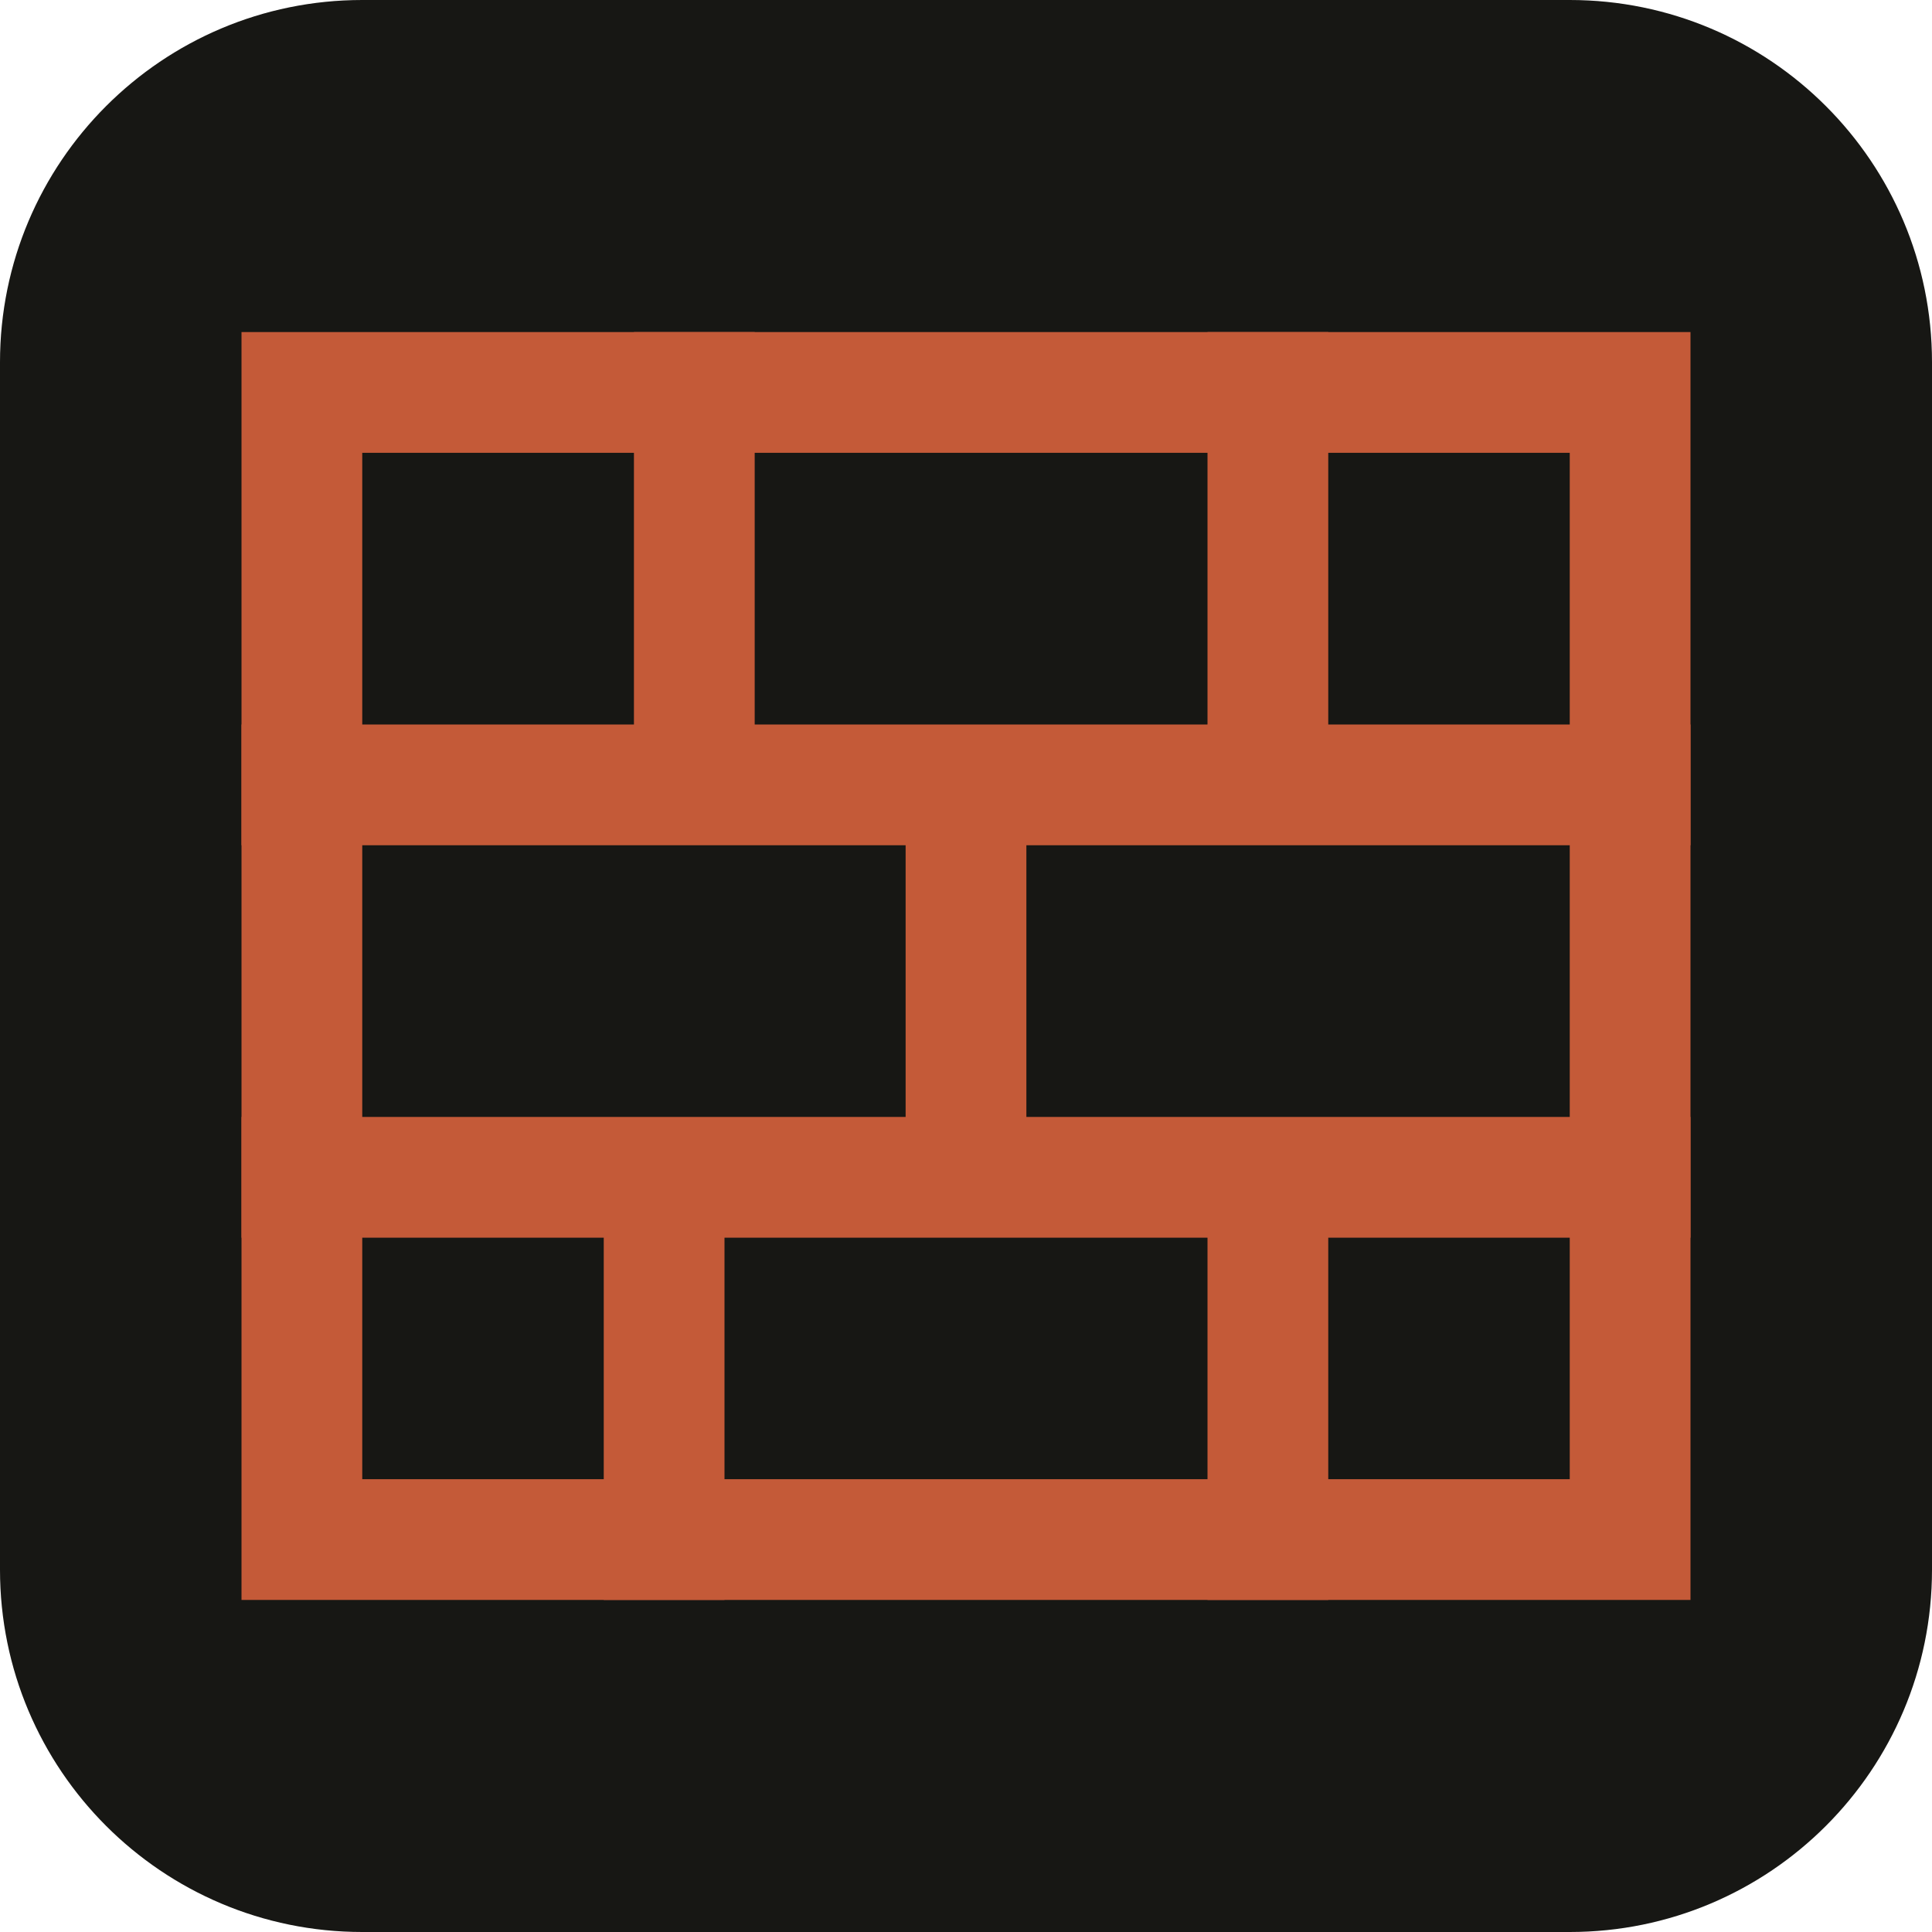
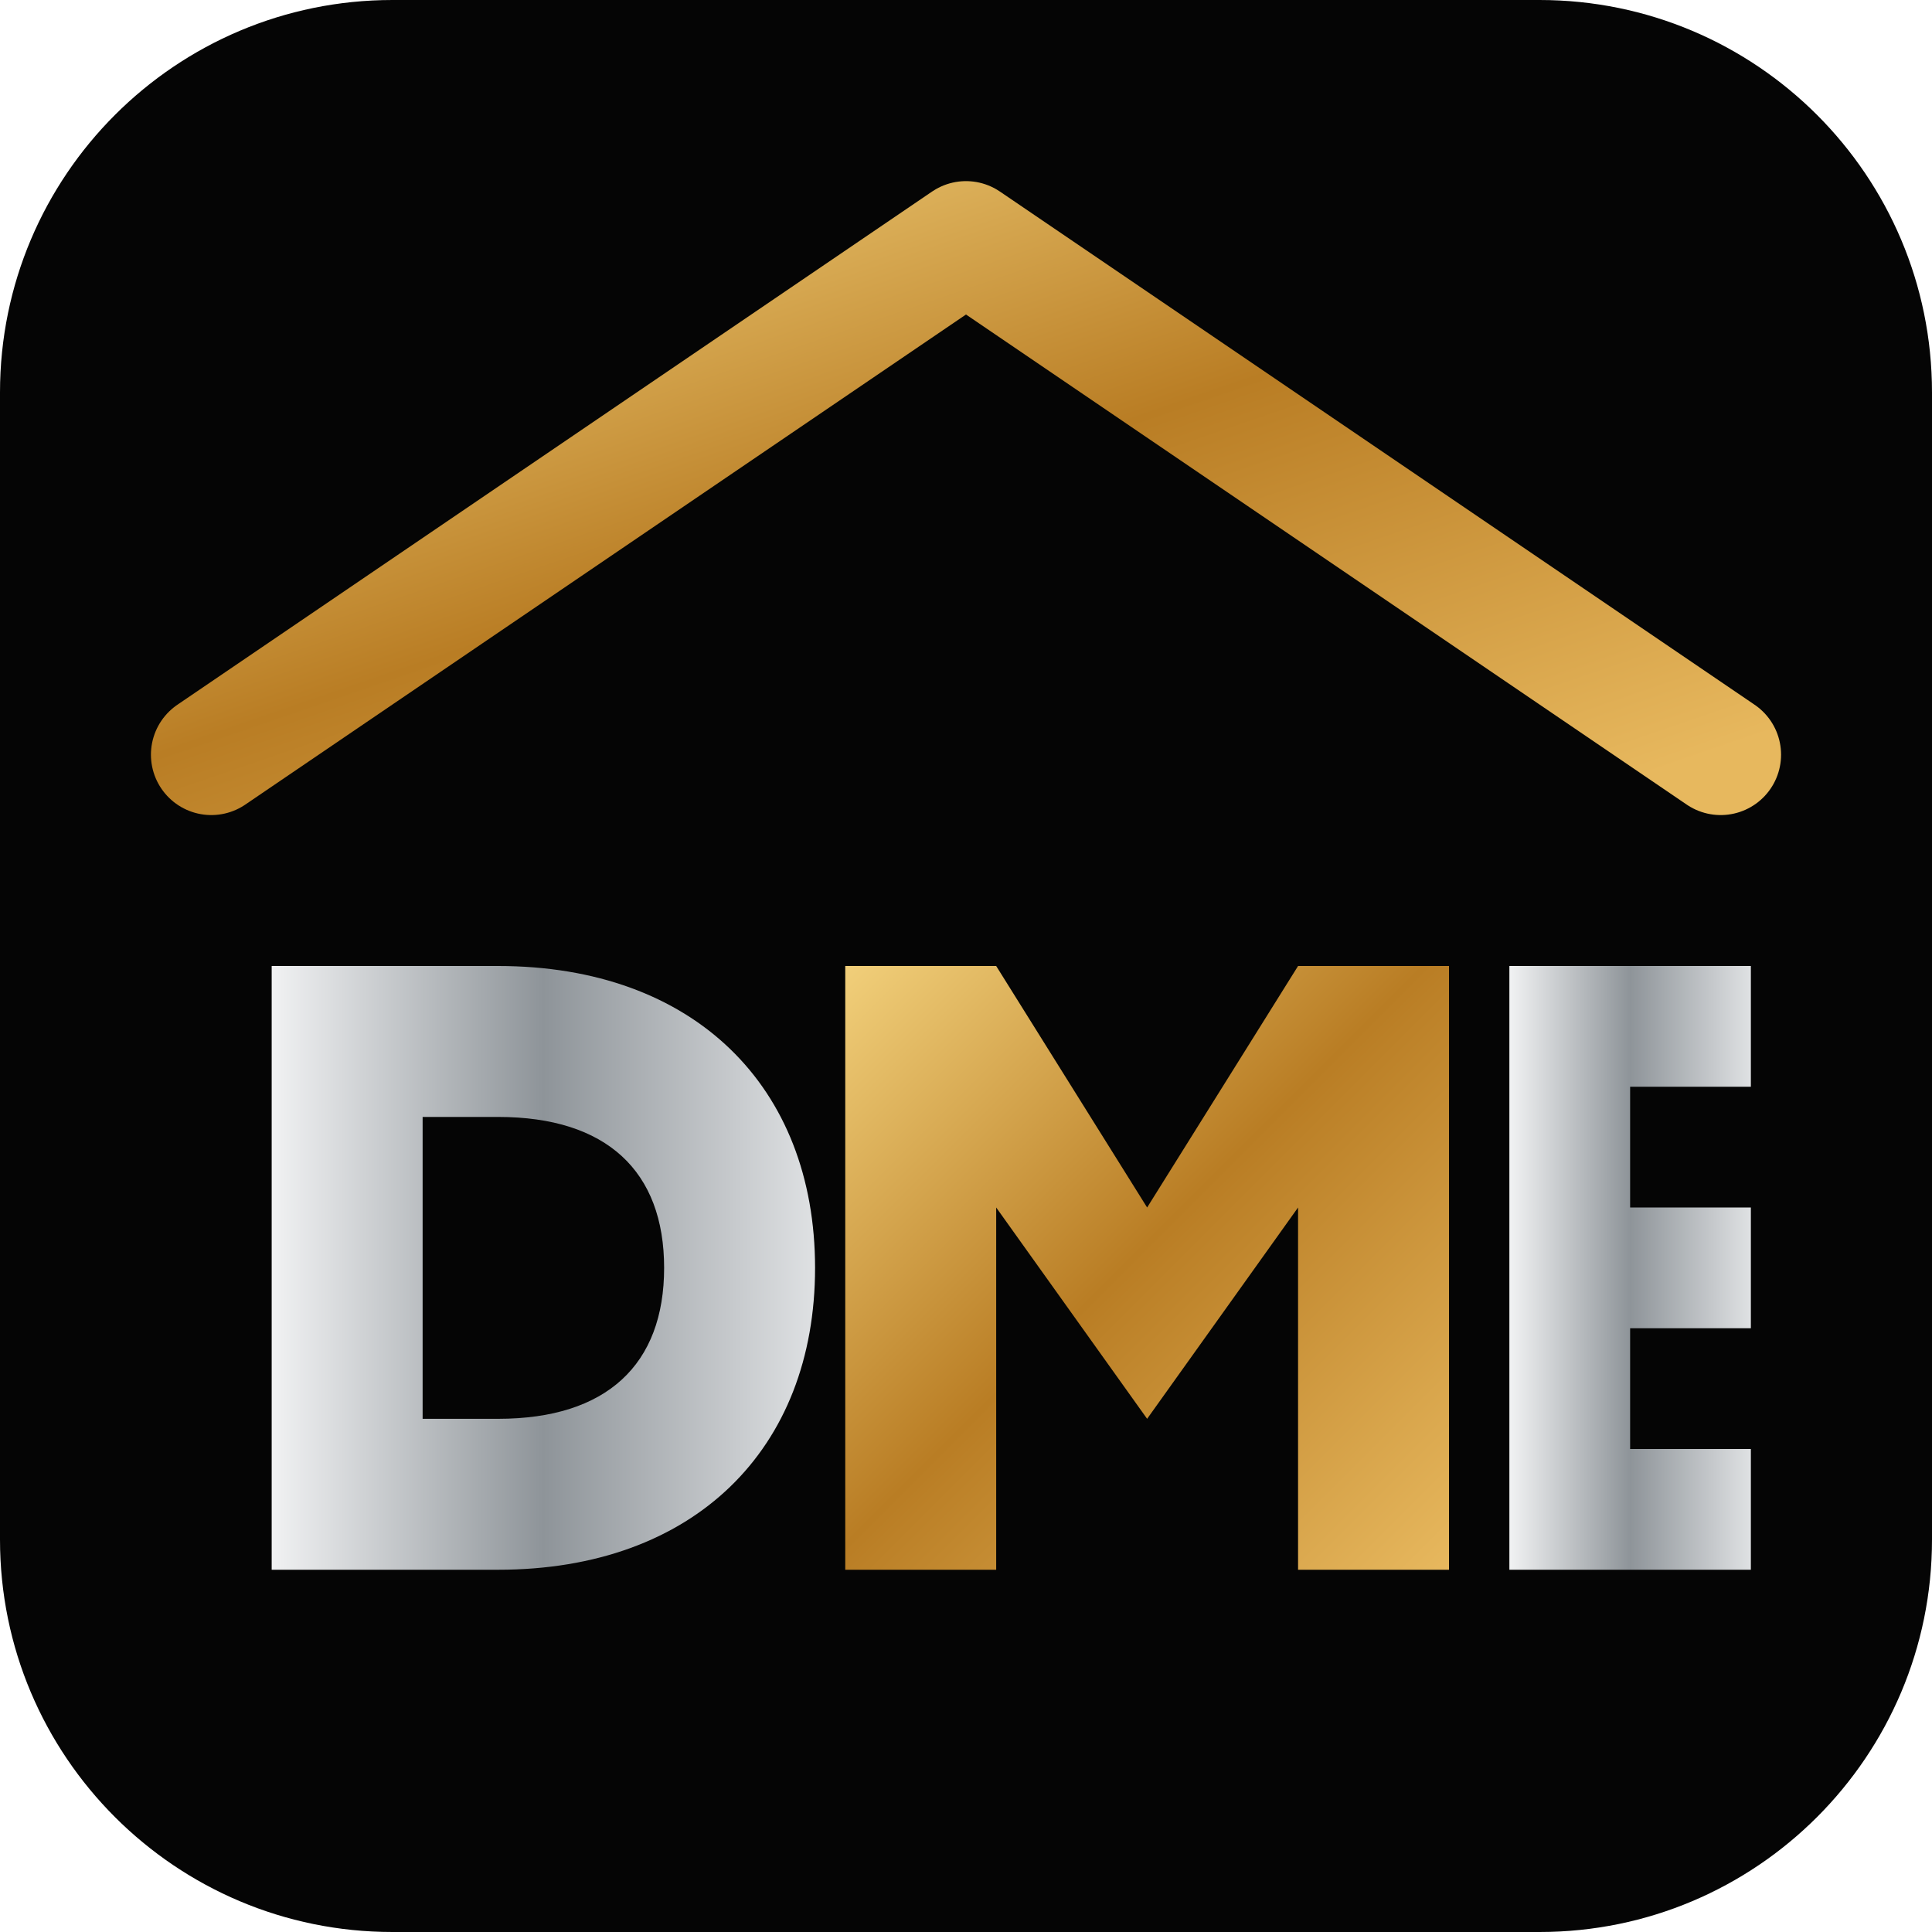
- <svg xmlns="http://www.w3.org/2000/svg" viewBox="0 0 64 64">
-   <rect width="64" height="64" rx="12" fill="#171714" />
-   <g fill="none" stroke="#c45a38" stroke-width="4" stroke-linecap="square">
-     <path d="M10 13h44v38H10z" />
-     <path d="M10 26h44M10 39h44M23 13v13M42 13v13M32 26v13M22 39v12M42 39v12" />
-   </g>
+ <svg xmlns="http://www.w3.org/2000/svg" viewBox="0 0 64 64" role="img" aria-label="DME">
+   <defs>
+     <linearGradient id="gold" x1="0" x2="1" y1="0" y2="1">
+       <stop offset="0" stop-color="#f1cf7a" />
+       <stop offset=".48" stop-color="#b97d24" />
+       <stop offset="1" stop-color="#e7b85e" />
+     </linearGradient>
+     <linearGradient id="silver" x1="0" x2="1">
+       <stop offset="0" stop-color="#f1f2f3" />
+       <stop offset=".5" stop-color="#8e9499" />
+       <stop offset="1" stop-color="#dfe1e3" />
+     </linearGradient>
+   </defs>
+   <rect width="64" height="64" rx="13" fill="#050505" />
+   <path d="M7 25 32 8l25 17" fill="none" stroke="url(#gold)" stroke-width="4" stroke-linecap="round" stroke-linejoin="round" />
+   <path d="M9 32v20h7.5C23 52 27 48 27 42s-4-10-10.5-10H9Zm5 5h2.5c3.6 0 5.5 1.8 5.5 5s-1.9 5-5.5 5H14V37Z" fill="url(#silver)" />
+   <path d="M28 52V32h5l5 8 5-8h5v20h-5V40l-5 7-5-7v12h-5Z" fill="url(#gold)" />
+   <path d="M50 32h8v4h-4v4h4v4h-4v4h4v4h-8V32Z" fill="url(#silver)" />
</svg>
